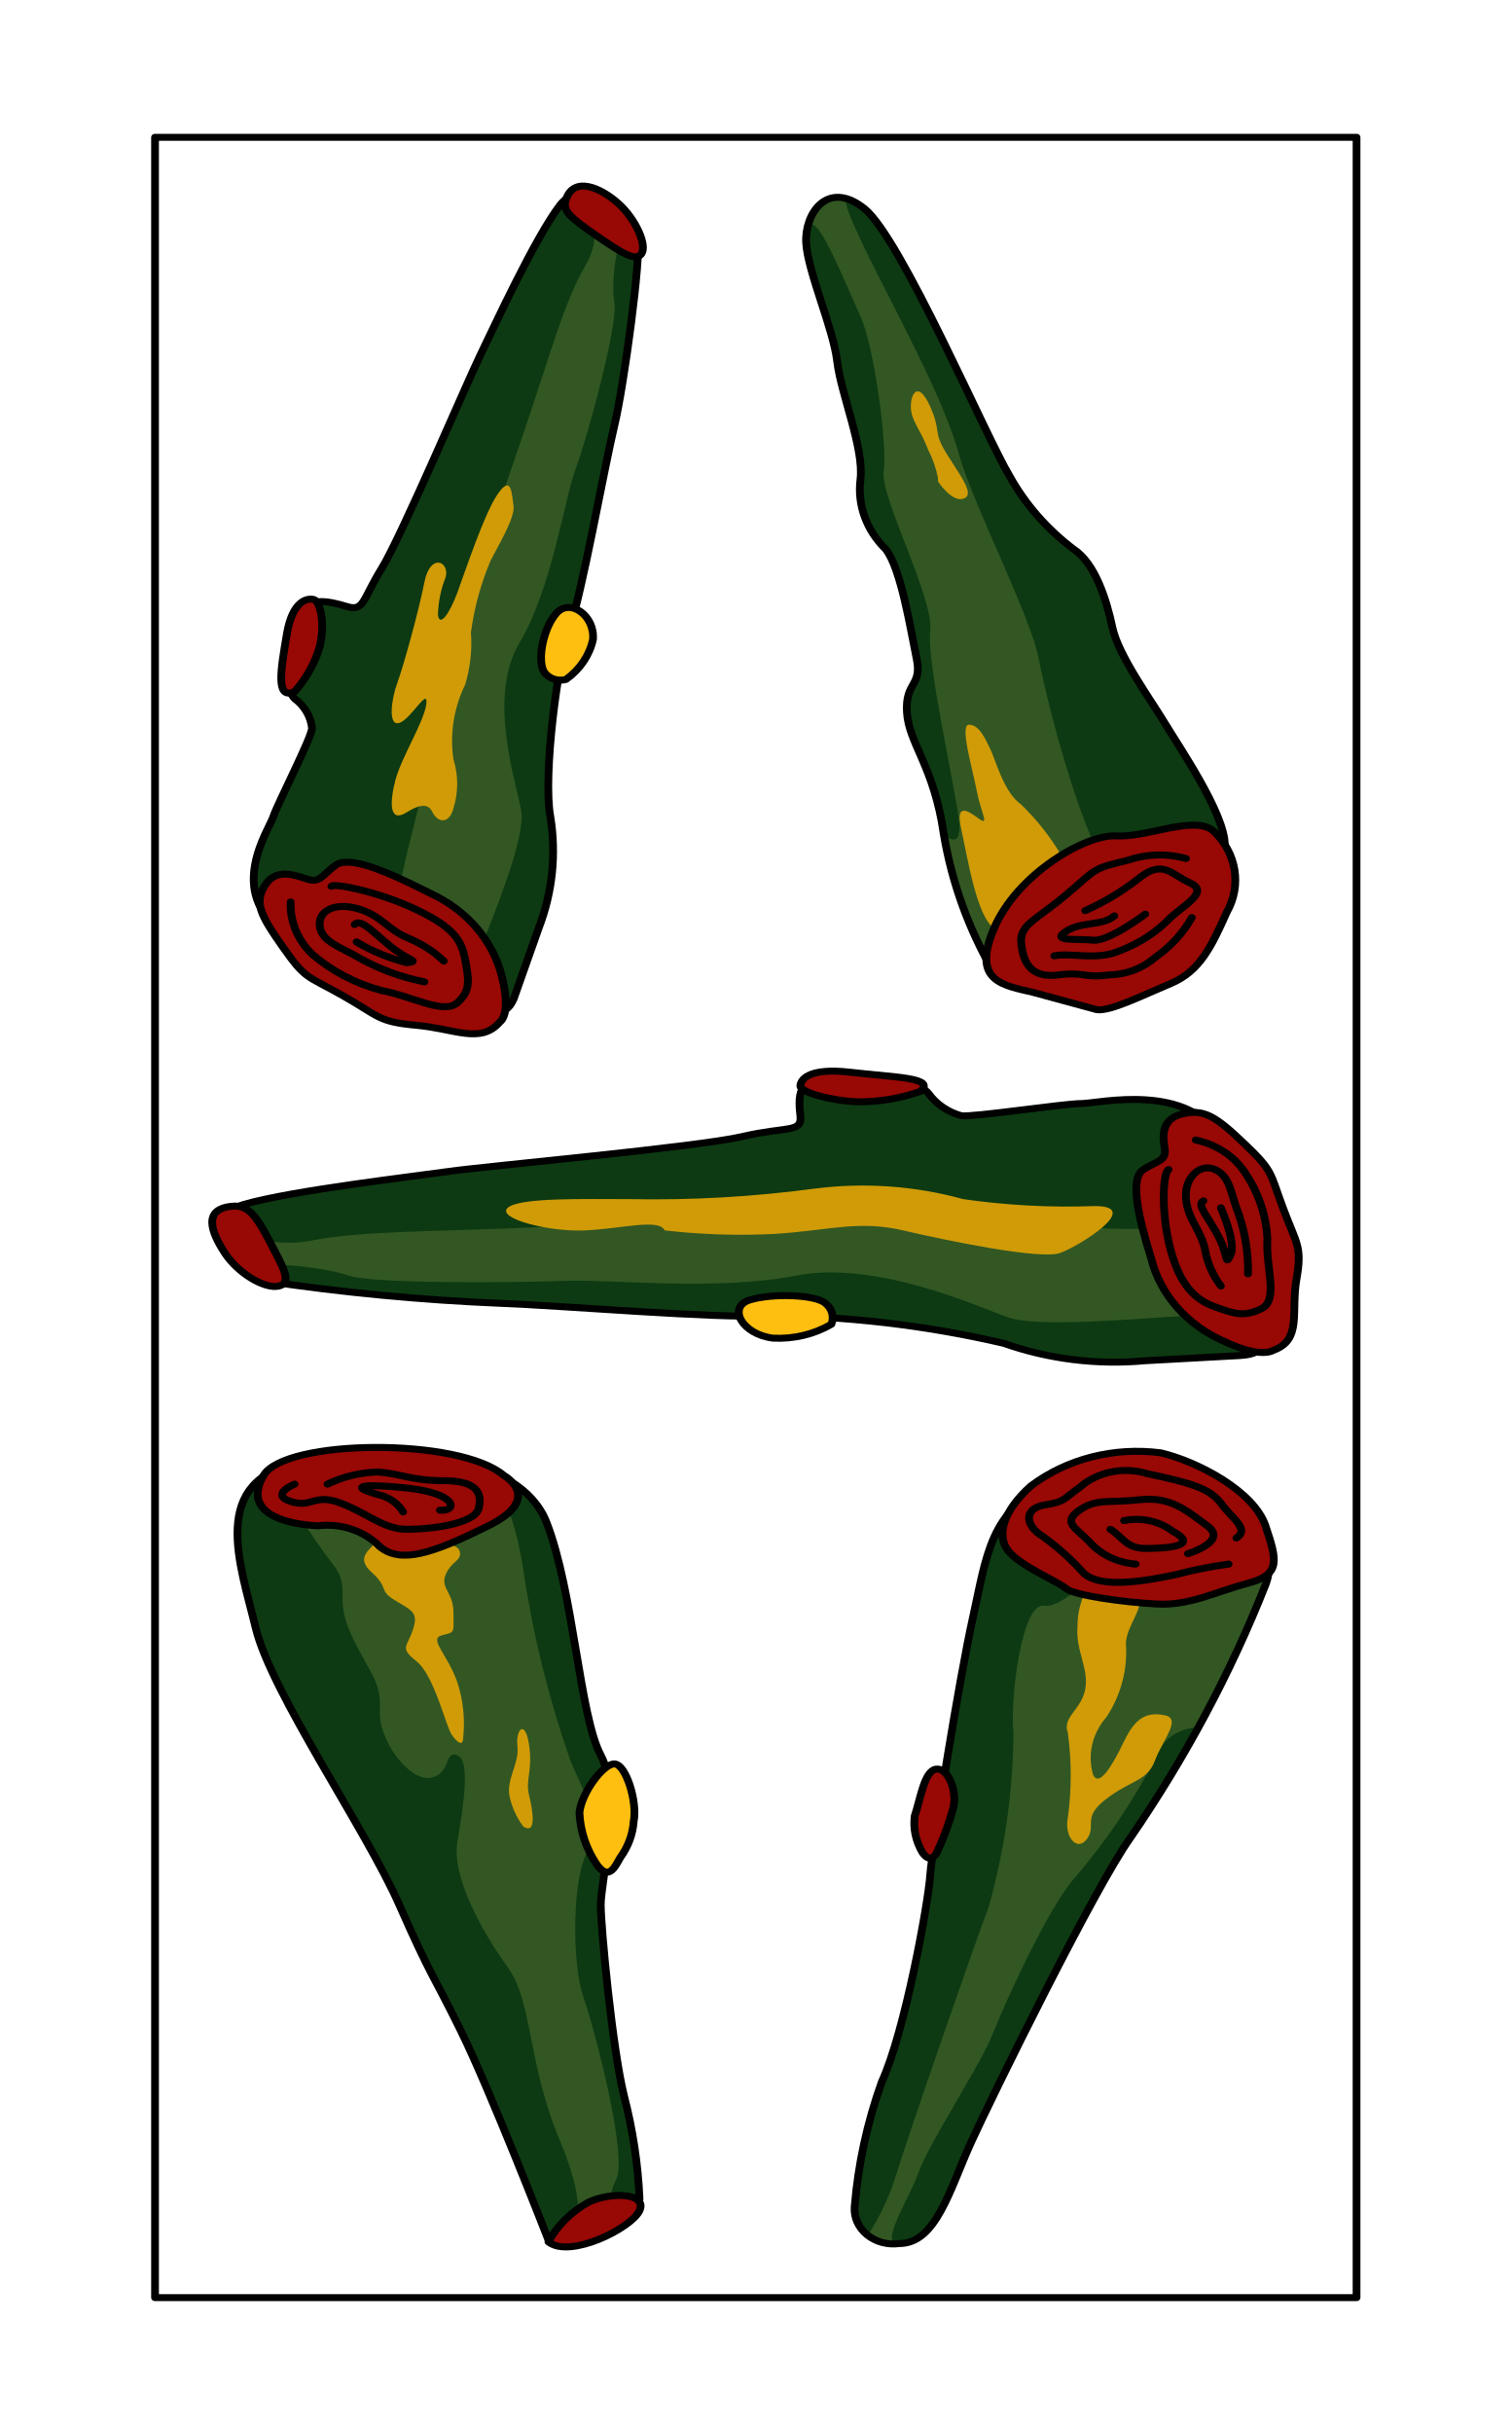
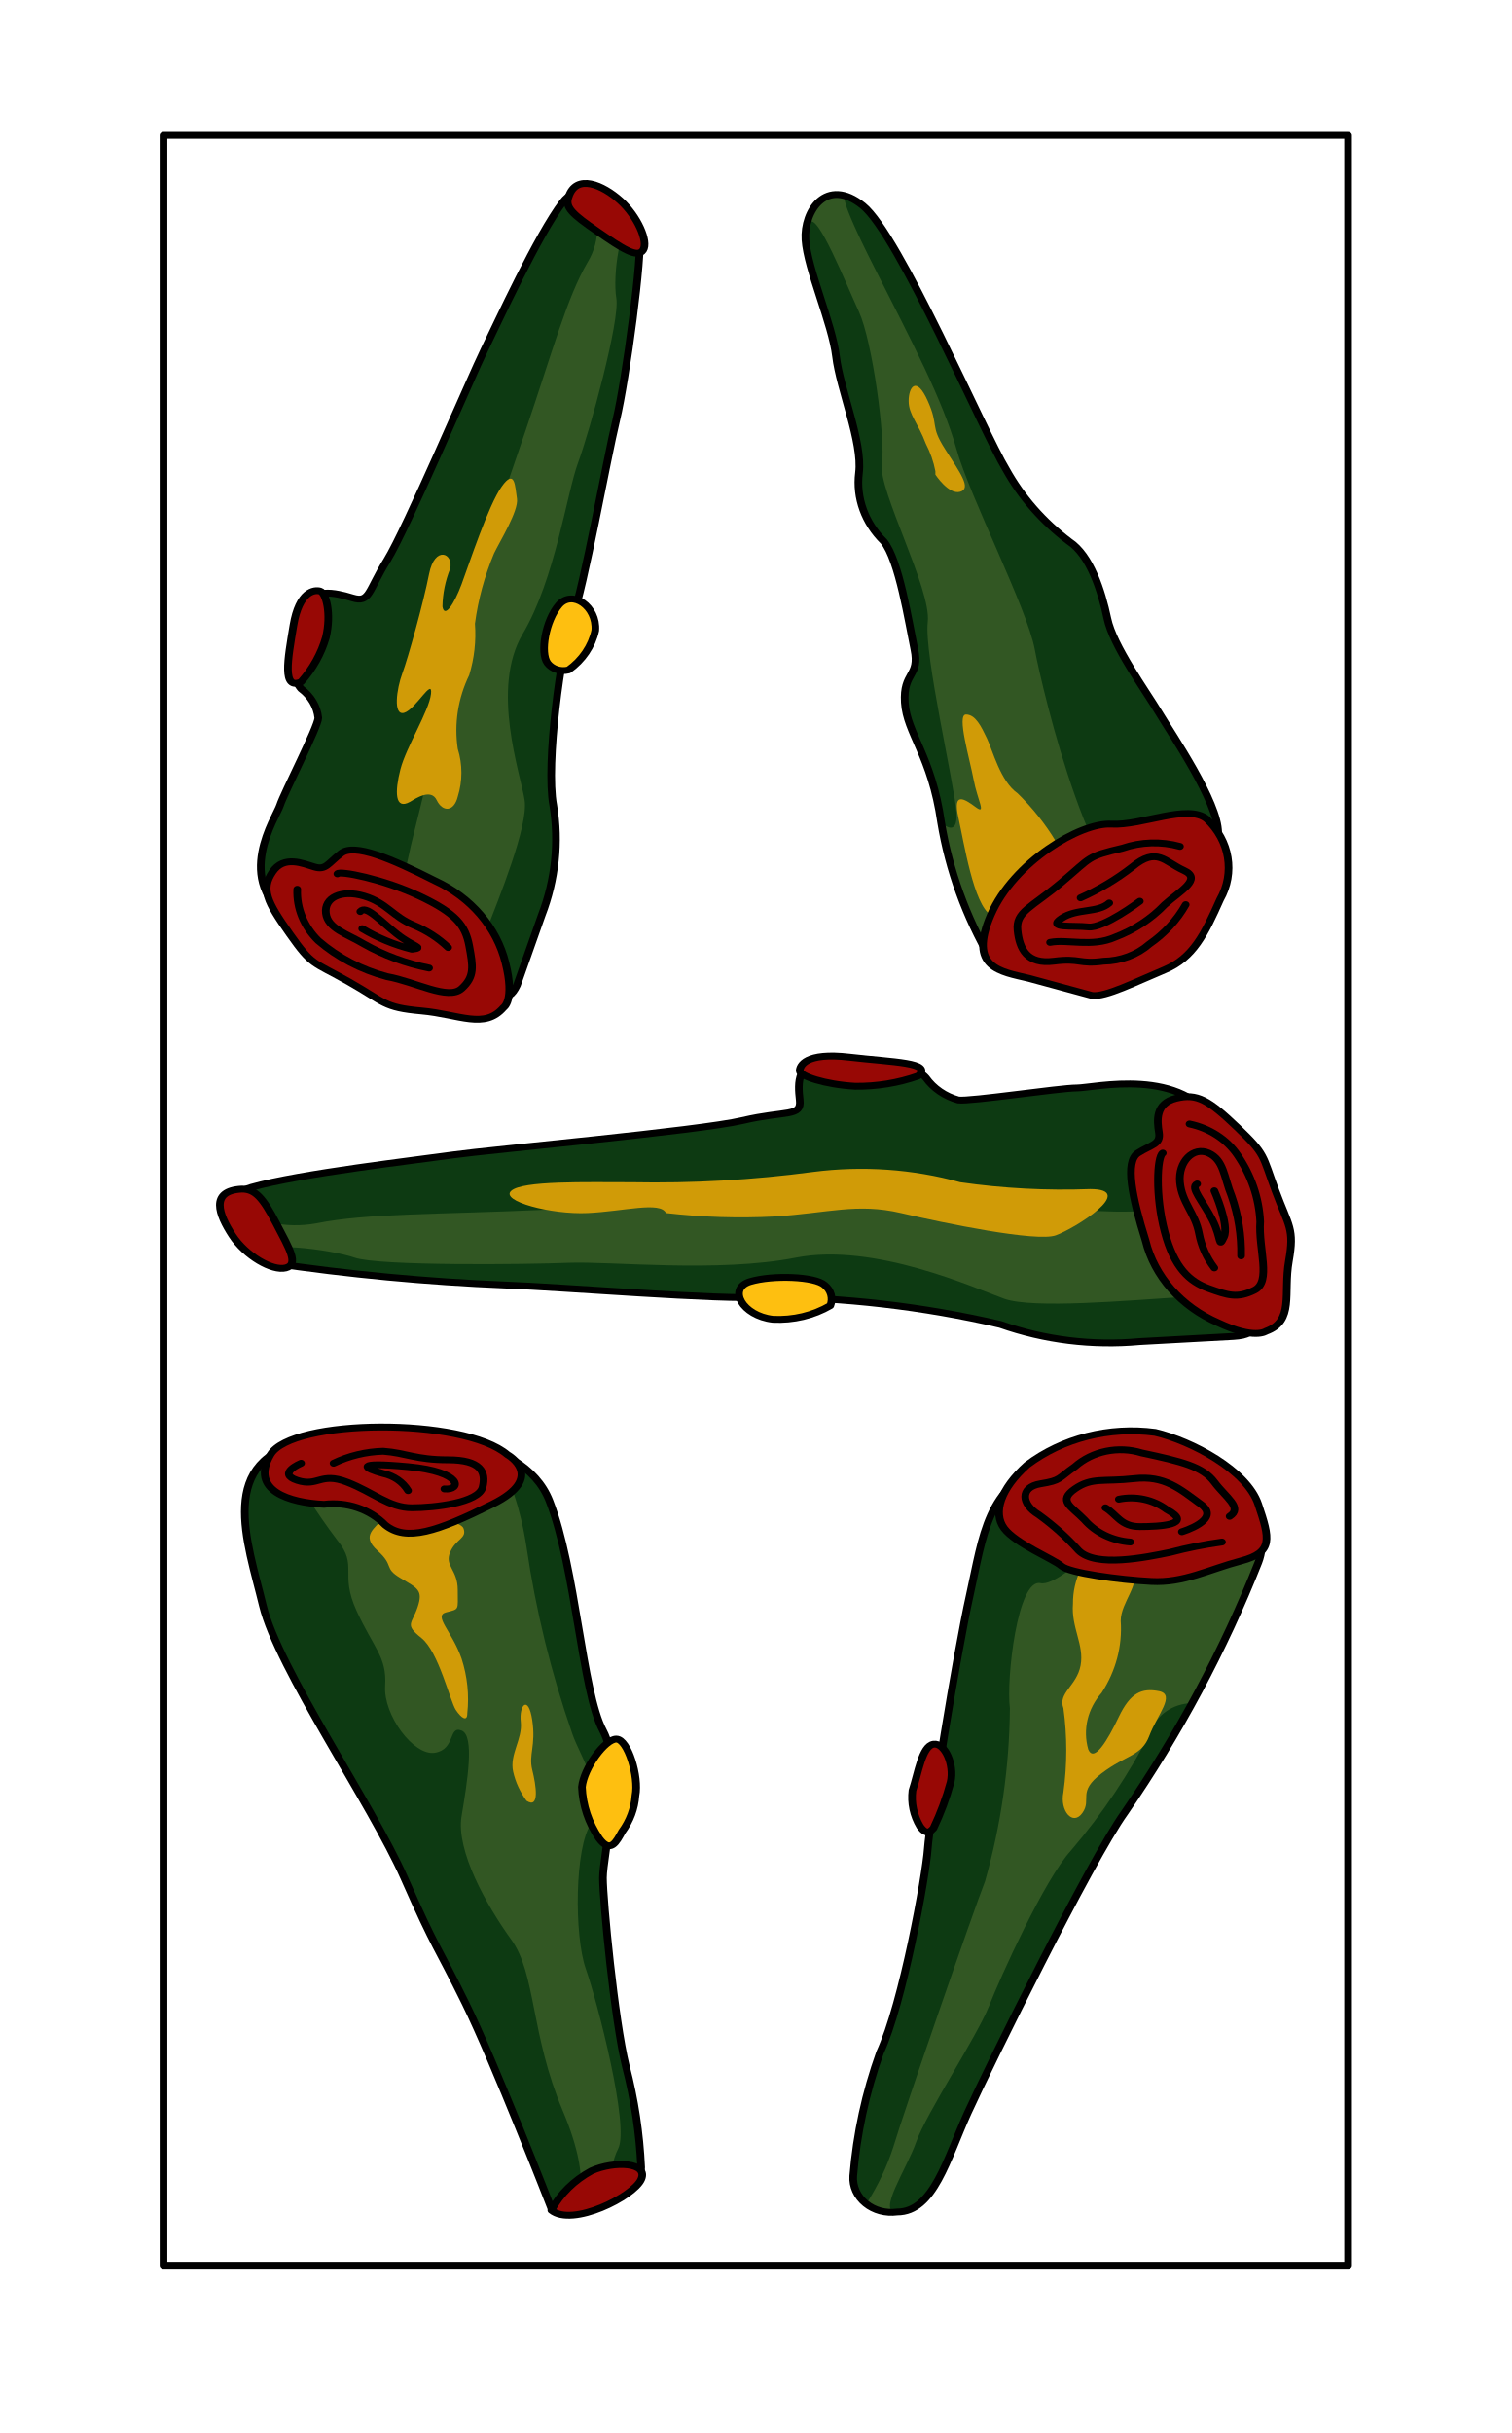
- <svg xmlns="http://www.w3.org/2000/svg" width="261px" height="420px" viewBox="0 0 261 420" version="1.1">
+ <svg xmlns="http://www.w3.org/2000/svg" width="261px" height="420px" viewBox="0 0 261 426" version="1.1">
  <g id="surface1">
    <path style=" stroke:none;fill-rule:nonzero;fill:rgb(100%,100%,100%);fill-opacity:1;" d="M 20.078 0 L 240.922 0 C 252.012 0 261 8.059 261 18 L 261 402 C 261 411.941 252.012 420 240.922 420 L 20.078 420 C 8.988 420 0 411.941 0 402 L 0 18 C 0 8.059 8.988 0 20.078 0 Z M 20.078 0 " />
    <path style=" stroke:none;fill-rule:nonzero;fill:rgb(19.608%,34.118%,13.725%);fill-opacity:1;" d="M 94.695 386.699 C 94.695 386.699 84.656 360.898 79.637 350.699 C 74.621 340.5 74.621 341.699 68.93 328.801 C 63.242 315.898 46.848 292.199 44.168 281.102 C 41.492 270 35.805 255.301 52.199 252.301 C 68.598 249.301 89.676 250.801 94.363 262.801 C 99.047 274.801 100.051 296.102 103.73 303 C 107.41 309.898 103.73 324.898 103.73 328.801 C 103.73 332.699 105.738 353.699 107.746 361.801 C 109.258 367.613 110.152 373.539 110.422 379.5 C 110.422 382.199 104.734 388.199 94.695 386.699 Z M 94.695 386.699 " />
    <path style=" stroke:none;fill-rule:nonzero;fill:rgb(5.098%,22.745%,7.059%);fill-opacity:1;" d="M 106.406 384.602 C 108.414 382.5 110.422 381 110.422 379.5 C 110.152 373.539 109.258 367.613 107.746 361.801 C 105.738 353.699 104.066 332.699 103.73 328.801 C 103.395 324.898 107.41 309.898 103.73 303 C 100.051 296.102 99.047 275.102 94.363 262.801 C 92.172 258.355 88.066 254.891 82.984 253.199 C 82.984 253.199 88.004 255.898 90.348 270.898 C 91.973 281.984 94.66 292.926 98.375 303.602 C 99.715 307.5 104.734 315 101.723 319.199 C 98.711 323.398 98.711 339 100.719 344.699 C 102.727 350.398 108.414 372.301 106.406 376.199 C 104.398 380.102 104.734 386.699 106.406 384.602 Z M 47.18 253.801 C 37.141 258.898 41.828 271.5 44.168 281.102 C 46.512 290.699 63.242 315.602 68.93 328.801 C 74.621 342 74.621 340.5 79.637 350.699 C 84.656 360.898 94.695 386.699 94.695 386.699 L 98.711 386.699 C 98.711 386.699 102.391 383.102 96.703 369.602 C 91.016 356.102 92.02 345.602 87.668 339.602 C 83.32 333.602 77.965 324 78.969 318 C 79.973 312 81.312 303.898 78.969 303 C 76.625 302.102 77.965 306.301 74.285 306.898 C 70.605 307.5 65.25 300.301 65.586 295.199 C 65.918 290.102 63.578 288.602 60.566 282 C 57.555 275.398 60.898 274.199 57.219 269.699 C 53.406 264.648 50.051 259.332 47.18 253.801 Z M 47.18 253.801 " />
    <path style="fill:none;stroke-width:0.4;stroke-linecap:round;stroke-linejoin:round;stroke:rgb(0%,0%,0%);stroke-opacity:1;stroke-miterlimit:4;" d="M 28.3 128.9 C 28.3 128.9 25.3 120.299 23.799 116.9 C 22.301 113.5 22.301 113.9 20.6 109.6 C 18.9 105.299 14 97.4 13.2 93.701 C 12.4 90 10.7 85.1 15.6 84.1 C 20.5 83.1 26.8 83.6 28.201 87.6 C 29.6 91.6 29.9 98.701 31 101 C 32.1 103.299 31 108.299 31 109.6 C 31 110.9 31.6 117.9 32.2 120.6 C 32.652 122.538 32.919 124.513 33 126.5 C 33 127.4 31.3 129.4 28.3 128.9 Z M 28.3 128.9 " transform="matrix(3.346154,0,0,3,0,0)" />
    <path style="fill-rule:nonzero;fill:rgb(59.608%,3.137%,1.961%);fill-opacity:1;stroke-width:0.4;stroke-linecap:round;stroke-linejoin:round;stroke:rgb(0%,0%,0%);stroke-opacity:1;stroke-miterlimit:4;" d="M 28.3 129 C 28.763 128.047 29.493 127.249 30.4 126.701 C 31.6 126.1 33.4 126.201 33 127.201 C 32.6 128.201 29.399 130 28.3 129 Z M 28.3 129 " transform="matrix(3.346154,0,0,3,0,0)" />
    <path style="fill-rule:nonzero;fill:rgb(99.608%,74.902%,6.275%);fill-opacity:1;stroke-width:0.4;stroke-linecap:round;stroke-linejoin:round;stroke:rgb(0%,0%,0%);stroke-opacity:1;stroke-miterlimit:4;" d="M 30.8 107.299 C 30.248 106.393 29.939 105.361 29.9 104.299 C 29.999 103.201 31.1 101.5 31.7 101.5 C 32.3 101.5 32.9 103.701 32.7 104.799 C 32.654 105.549 32.412 106.273 32 106.9 C 31.7 107.5 31.4 108.201 30.8 107.299 Z M 30.8 107.299 " transform="matrix(3.346154,0,0,3,0,0)" />
    <path style=" stroke:none;fill-rule:nonzero;fill:rgb(81.569%,60.784%,2.745%);fill-opacity:1;" d="M 79.973 300 C 80.324 296.773 79.98 293.512 78.969 290.398 C 77.297 285.602 73.949 282.898 76.293 282.301 C 78.633 281.699 78.301 282 78.301 278.398 C 78.301 274.801 75.957 274.199 76.961 271.801 C 77.965 269.398 79.973 269.398 79.305 267.602 C 78.633 265.801 66.59 264 65.25 265.801 C 63.91 267.602 61.234 268.801 64.246 271.5 C 67.258 274.199 65.25 274.5 68.262 276.301 C 71.273 278.102 72.277 278.398 71.273 281.398 C 70.27 284.398 68.93 284.398 71.941 286.801 C 74.953 289.199 76.961 297.898 77.965 299.398 C 78.969 300.898 79.973 301.5 79.973 300 Z M 90.348 315.301 C 89.207 313.75 88.41 312.02 88.004 310.199 C 87.336 307.199 89.676 304.5 89.344 301.5 C 89.008 298.5 90.68 296.699 91.352 301.199 C 92.02 305.699 90.68 307.199 91.352 309.898 C 92.02 312.602 92.688 316.801 90.348 315.301 Z M 90.348 315.301 " />
    <path style="fill-rule:nonzero;fill:rgb(59.608%,3.137%,1.961%);fill-opacity:1;stroke-width:0.4;stroke-linecap:round;stroke-linejoin:round;stroke:rgb(0%,0%,0%);stroke-opacity:1;stroke-miterlimit:4;" d="M 26 84.9 C 26 84.9 28.1 86.201 25.2 87.799 C 22.301 89.4 20.7 90 19.6 89 C 18.803 88.087 17.601 87.635 16.399 87.799 C 14.6 87.701 12.5 87 13.6 84.9 C 14.7 82.799 23.7 82.701 26 84.9 Z M 26 84.9 " transform="matrix(3.346154,0,0,3,0,0)" />
    <path style="fill:none;stroke-width:0.4;stroke-linecap:round;stroke-linejoin:round;stroke:rgb(0%,0%,0%);stroke-opacity:1;stroke-miterlimit:4;" d="M 15.201 85.4 C 15.201 85.4 13.9 86 15 86.4 C 16.101 86.799 16.2 85.9 17.599 86.5 C 19 87.1 19.8 88 21 88 C 22.2 88 24.5 87.701 24.7 86.799 C 24.9 85.9 24.6 85.201 22.899 85.201 C 21.2 85.201 20.7 84.799 19.5 84.701 C 18.591 84.729 17.701 84.969 16.9 85.4 " transform="matrix(3.346154,0,0,3,0,0)" />
    <path style="fill:none;stroke-width:0.4;stroke-linecap:round;stroke-linejoin:round;stroke:rgb(0%,0%,0%);stroke-opacity:1;stroke-miterlimit:4;" d="M 20.8 87 C 20.53 86.496 20.057 86.132 19.5 86 C 18.5 85.701 17.9 85.299 20.8 85.6 C 23.7 85.9 23.6 87 22.7 86.9 " transform="matrix(3.346154,0,0,3,0,0)" />
    <path style=" stroke:none;fill-rule:nonzero;fill:rgb(19.608%,34.118%,13.725%);fill-opacity:1;" d="M 147.566 381 C 148.164 373.66 149.738 366.406 152.25 359.398 C 156.266 350.699 160.281 328.5 160.617 323.699 C 160.949 318.898 165.633 289.801 167.977 279.301 C 170.32 268.801 170.988 260.102 181.695 256.199 C 192.402 252.301 223.859 259.801 218.504 273.602 C 212.445 288.902 204.594 303.582 195.082 317.398 C 189.059 325.801 171.324 361.801 167.641 369.898 C 163.961 378 161.621 387.301 155.262 387.301 C 153.262 387.574 151.227 387.023 149.734 385.801 C 148.238 384.578 147.441 382.812 147.566 381 Z M 147.566 381 " />
    <path style=" stroke:none;fill-rule:nonzero;fill:rgb(5.098%,22.745%,7.059%);fill-opacity:1;" d="M 155.262 387.301 C 161.621 386.699 164.297 377.699 167.641 369.898 C 170.988 362.102 189.059 325.801 195.082 317.398 C 199.461 311.242 203.375 304.828 206.793 298.199 C 203.559 298.316 200.75 300.234 199.766 303 C 195.98 310.453 191.266 317.5 185.711 324 C 181.027 329.102 173.332 346.199 171.324 351.301 C 169.316 356.398 160.281 370.199 158.609 375 C 156.934 379.801 151.582 387.602 155.262 387.301 Z M 195.75 255.602 C 192.402 251.398 184.707 255 181.695 256.199 C 170.988 260.102 169.984 269.102 167.977 279.301 C 165.969 289.5 161.285 318.898 160.617 323.699 C 159.945 328.5 156.266 350.699 152.25 359.398 C 149.738 366.406 148.164 373.66 147.566 381 C 147.707 382.793 148.531 384.488 149.906 385.801 C 151.902 382.68 153.477 379.355 154.594 375.898 C 156.266 370.199 168.645 334.5 170.652 329.398 C 173.457 319.492 174.918 309.32 175.004 299.102 C 174.336 294 176.344 276.301 180.359 277.199 C 184.375 278.102 200.434 261.898 195.75 255.602 Z M 195.75 255.602 " />
    <path style="fill:none;stroke-width:0.4;stroke-linecap:round;stroke-linejoin:round;stroke:rgb(0%,0%,0%);stroke-opacity:1;stroke-miterlimit:4;" d="M 44.1 127 C 44.279 124.553 44.749 122.135 45.5 119.799 C 46.7 116.9 47.9 109.5 48.001 107.9 C 48.1 106.299 49.499 96.6 50.2 93.1 C 50.9 89.6 51.1 86.701 54.3 85.4 C 57.5 84.1 66.901 86.6 65.3 91.201 C 63.489 96.301 61.143 101.194 58.3 105.799 C 56.5 108.6 51.2 120.6 50.099 123.299 C 49 126 48.301 129.1 46.4 129.1 C 45.802 129.191 45.194 129.008 44.748 128.6 C 44.301 128.193 44.063 127.604 44.1 127 Z M 44.1 127 " transform="matrix(3.346154,0,0,3,0,0)" />
    <path style="fill-rule:nonzero;fill:rgb(59.608%,3.137%,1.961%);fill-opacity:1;stroke-width:0.4;stroke-linecap:round;stroke-linejoin:round;stroke:rgb(0%,0%,0%);stroke-opacity:1;stroke-miterlimit:4;" d="M 47.6 106.6 C 47.257 105.957 47.118 105.224 47.2 104.5 C 47.5 103.5 47.701 101.9 48.301 101.799 C 48.899 101.701 49.4 103 49.199 104 C 48.976 104.924 48.675 105.827 48.301 106.701 C 48.001 107.1 47.8 106.9 47.6 106.6 Z M 47.6 106.6 " transform="matrix(3.346154,0,0,3,0,0)" />
    <path style=" stroke:none;fill-rule:nonzero;fill:rgb(81.569%,60.784%,2.745%);fill-opacity:1;" d="M 187.383 274.801 C 186.484 276.695 186.027 278.738 186.047 280.801 C 185.711 285 188.055 288 187.383 291.602 C 186.715 295.199 183.371 296.398 184.375 299.102 C 185.043 303.98 185.043 308.918 184.375 313.801 C 183.703 317.102 186.047 319.801 187.719 317.398 C 189.391 315 186.715 313.801 191.066 310.5 C 195.414 307.199 198.094 307.5 199.43 303.898 C 200.77 300.301 204.117 296.699 201.105 296.102 C 198.094 295.5 196.086 296.398 194.078 300.602 C 192.07 304.801 189.727 308.699 188.723 306.301 C 187.738 302.852 188.605 299.191 191.066 296.398 C 193.555 292.59 194.719 288.203 194.41 283.801 C 194.41 280.5 198.094 277.199 196.418 274.801 C 195.582 273.246 193.824 272.262 191.902 272.262 C 189.977 272.262 188.223 273.246 187.383 274.801 Z M 187.383 274.801 " />
    <path style="fill-rule:nonzero;fill:rgb(59.608%,3.137%,1.961%);fill-opacity:1;stroke-width:0.4;stroke-linecap:round;stroke-linejoin:round;stroke:rgb(0%,0%,0%);stroke-opacity:1;stroke-miterlimit:4;" d="M 55 91.4 C 54.6 91 52.6 90.1 52 89.201 C 51.4 88.299 51.8 86.9 53.2 85.5 C 55.06 83.939 57.498 83.247 59.9 83.6 C 61.8 84.1 64.7 85.799 65.3 87.799 C 65.9 89.799 66.1 90.6 64.4 91.1 C 62.7 91.6 61.4 92.4 59.7 92.299 C 58 92.201 55.399 91.799 55 91.4 Z M 55 91.4 " transform="matrix(3.346154,0,0,3,0,0)" />
    <path style="fill:none;stroke-width:0.4;stroke-linecap:round;stroke-linejoin:round;stroke:rgb(0%,0%,0%);stroke-opacity:1;stroke-miterlimit:4;" d="M 63.4 90 C 62.488 90.139 61.585 90.339 60.701 90.6 C 59.4 90.9 56.8 91.5 55.9 90.5 C 55.278 89.727 54.574 89.022 53.8 88.4 C 52.9 87.799 52.8 86.799 53.901 86.6 C 55 86.4 54.801 86.299 55.699 85.6 C 56.619 84.689 57.976 84.379 59.2 84.799 C 61.301 85.299 62.4 85.6 63 86.5 C 63.6 87.4 64.5 88 63.8 88.5 " transform="matrix(3.346154,0,0,3,0,0)" />
    <path style="fill:none;stroke-width:0.4;stroke-linecap:round;stroke-linejoin:round;stroke:rgb(0%,0%,0%);stroke-opacity:1;stroke-miterlimit:4;" d="M 61.301 89.4 C 61.301 89.4 63.4 88.701 62.3 87.799 C 61.2 86.9 60.401 86.1 58.8 86.299 C 57.2 86.5 56.599 86.201 55.699 86.9 C 54.801 87.6 55.5 87.9 56.2 88.701 C 56.783 89.449 57.654 89.921 58.6 90 " transform="matrix(3.346154,0,0,3,0,0)" />
    <path style="fill:none;stroke-width:0.4;stroke-linecap:round;stroke-linejoin:round;stroke:rgb(0%,0%,0%);stroke-opacity:1;stroke-miterlimit:4;" d="M 57.3 88 C 57.9 88.4 58.1 89.1 59.1 89.1 C 60.1 89.1 62 89 60.5 88.1 C 59.805 87.521 58.882 87.299 58 87.5 " transform="matrix(3.346154,0,0,3,0,0)" />
    <path style=" stroke:none;fill-rule:nonzero;fill:rgb(19.608%,34.118%,13.725%);fill-opacity:1;" d="M 171.656 168 C 167.289 160.488 164.352 152.379 162.957 144 C 161.285 132.301 156.934 128.398 156.602 123 C 156.266 117.602 159.277 118.5 158.273 113.699 C 157.27 108.898 155.598 98.102 152.918 94.801 C 149.613 91.547 148.027 87.176 148.57 82.801 C 149.238 77.398 145.223 68.102 144.555 62.398 C 143.883 56.699 139.535 47.102 139.199 42 C 138.867 36.898 142.879 30.898 149.238 36 C 155.598 41.102 170.32 75.602 174.336 82.199 C 177.02 87.031 180.777 91.32 185.375 94.801 C 189.059 97.199 191.066 103.5 192.07 108.301 C 193.074 113.102 198.762 120.898 201.105 124.801 C 203.445 128.699 211.477 140.398 211.477 145.801 C 211.477 151.199 182.031 172.5 171.656 168 Z M 171.656 168 " />
    <path style=" stroke:none;fill-rule:nonzero;fill:rgb(5.098%,22.745%,7.059%);fill-opacity:1;" d="M 199.766 158.102 C 206.012 156.398 210.582 151.598 211.477 145.801 C 211.477 140.398 203.445 128.699 201.105 124.801 C 198.762 120.898 192.738 113.398 192.07 108.301 C 191.398 103.199 189.059 97.199 185.375 94.801 C 180.777 91.32 177.02 87.031 174.336 82.199 C 170.32 75.602 155.598 41.398 149.238 36 C 148.398 35.273 147.359 34.754 146.227 34.5 C 146.227 34.5 144.555 33.602 151.246 46.801 C 157.938 60 163.293 70.199 165.633 78.602 C 167.977 87 178.016 106.5 179.355 113.699 C 180.691 120.898 190.062 160.199 199.766 158.102 Z M 139.871 39 C 139.199 39.602 139.199 41.102 139.199 42 C 139.199 42.898 143.551 56.398 144.555 62.398 C 145.559 68.398 149.238 77.398 148.57 82.801 C 148.027 87.176 149.613 91.547 152.918 94.801 C 155.598 98.102 157.605 109.199 158.273 113.699 C 158.941 118.199 155.93 117.602 156.602 123 C 157.27 128.398 161.285 132.301 162.957 144 C 162.957 144 165.969 147 165.633 142.199 C 165.301 137.398 159.945 114.602 160.617 108.898 C 161.285 103.199 151.914 85.801 152.586 81.301 C 153.254 76.801 150.91 59.699 148.57 54.602 C 146.227 49.5 141.207 36.898 139.871 39 Z M 139.871 39 " />
    <path style="fill:none;stroke-width:0.4;stroke-linecap:round;stroke-linejoin:round;stroke:rgb(0%,0%,0%);stroke-opacity:1;stroke-miterlimit:4;" d="M 51.3 56 C 49.994 53.496 49.117 50.793 48.7 48 C 48.2 44.1 46.9 42.799 46.8 41 C 46.7 39.201 47.6 39.5 47.3 37.9 C 47 36.299 46.5 32.701 45.7 31.6 C 44.712 30.516 44.238 29.059 44.4 27.6 C 44.6 25.799 43.4 22.701 43.2 20.799 C 42.999 18.9 41.7 15.701 41.6 14 C 41.501 12.299 42.699 10.299 44.6 12 C 46.5 13.701 50.9 25.201 52.1 27.4 C 52.902 29.01 54.025 30.44 55.399 31.6 C 56.5 32.4 57.1 34.5 57.4 36.1 C 57.7 37.701 59.4 40.299 60.1 41.6 C 60.8 42.9 63.2 46.799 63.2 48.6 C 63.2 50.4 54.4 57.5 51.3 56 Z M 51.3 56 " transform="matrix(3.346154,0,0,3,0,0)" />
    <path style=" stroke:none;fill-rule:nonzero;fill:rgb(81.569%,60.784%,2.745%);fill-opacity:1;" d="M 183.035 147.301 C 181.199 144.262 178.953 141.441 176.344 138.898 C 173.332 136.801 171.992 131.398 170.988 129.301 C 169.984 127.199 168.98 125.102 167.309 125.102 C 165.633 125.102 167.977 132.898 168.645 136.5 C 169.316 140.102 170.988 142.801 168.98 141.301 C 166.973 139.801 164.965 138.602 165.969 143.102 C 166.973 147.602 168.645 158.398 171.656 160.199 M 161.953 83.102 L 161.953 82.5 C 161.633 80.84 161.07 79.227 160.281 77.699 C 158.941 74.102 157.27 72.602 157.27 70.199 C 157.27 67.801 158.609 65.699 160.617 70.199 C 162.625 74.699 160.949 74.398 163.625 78.602 C 166.305 82.801 168.312 85.5 166.305 86.102 C 164.297 86.699 161.953 83.102 161.953 83.102 Z M 161.953 83.102 " />
    <path style="fill-rule:nonzero;fill:rgb(59.608%,3.137%,1.961%);fill-opacity:1;stroke-width:0.4;stroke-linecap:round;stroke-linejoin:round;stroke:rgb(0%,0%,0%);stroke-opacity:1;stroke-miterlimit:4;" d="M 56.599 58.1 L 53.3 57.1 C 51.8 56.701 50.099 56.5 51.3 53.4 C 52.5 50.299 55.999 48 57.6 48.1 C 59.2 48.201 61.601 46.9 62.6 47.799 C 63.81 49.059 64.091 50.944 63.3 52.5 C 62.499 54.5 61.899 55.9 60.401 56.6 C 58.9 57.299 57.3 58.201 56.599 58.1 Z M 56.599 58.1 " transform="matrix(3.346154,0,0,3,0,0)" />
    <path style="fill:none;stroke-width:0.4;stroke-linecap:round;stroke-linejoin:round;stroke:rgb(0%,0%,0%);stroke-opacity:1;stroke-miterlimit:4;" d="M 61.2 49.4 C 60.217 49.096 59.161 49.132 58.2 49.5 C 56.299 50 56.599 50 55 51.5 C 53.4 53 52.6 53.201 52.7 54.299 C 52.8 55.4 53.2 56.299 54.6 56.1 C 55.999 55.9 55.9 56.299 57.2 56.1 C 58.098 56.087 58.958 55.729 59.6 55.1 C 60.396 54.483 61.045 53.698 61.5 52.799 " transform="matrix(3.346154,0,0,3,0,0)" />
    <path style="fill:none;stroke-width:0.4;stroke-linecap:round;stroke-linejoin:round;stroke:rgb(0%,0%,0%);stroke-opacity:1;stroke-miterlimit:4;" d="M 54.4 55 C 55.3 54.799 56.599 55.299 57.8 54.701 C 58.802 54.277 59.693 53.626 60.401 52.799 C 61.2 52 62.4 51.299 61.4 50.799 C 60.401 50.299 60 49.4 58.7 50.6 C 57.879 51.311 56.972 51.917 55.999 52.4 " transform="matrix(3.346154,0,0,3,0,0)" />
    <path style="fill:none;stroke-width:0.4;stroke-linecap:round;stroke-linejoin:round;stroke:rgb(0%,0%,0%);stroke-opacity:1;stroke-miterlimit:4;" d="M 59.1 52.6 C 59.1 52.6 57.2 54.201 56.4 54.1 C 55.6 54 54.201 54.201 55 53.6 C 55.8 53 56.9 53.299 57.5 52.701 " transform="matrix(3.346154,0,0,3,0,0)" />
    <path style=" stroke:none;fill-rule:nonzero;fill:rgb(19.608%,34.118%,13.725%);fill-opacity:1;" d="M 88.672 172.5 L 93.023 160.199 C 95.395 154.035 96.082 147.453 95.031 141 C 93.691 133.801 96.371 113.699 98.375 108.301 C 100.383 102.898 104.398 80.398 106.074 73.5 C 107.746 66.602 110.758 44.102 110.09 41.398 C 109.418 38.699 101.055 29.699 96.703 35.398 C 92.355 41.102 85.328 56.398 82.984 61.199 C 80.641 66 69.266 92.699 65.918 98.102 C 62.574 103.5 62.906 105.602 59.895 104.699 C 56.883 103.801 52.535 102.602 50.863 107.102 C 49.188 111.602 48.52 117.898 50.863 120.602 C 52.582 121.871 53.668 123.707 53.875 125.699 C 53.875 127.199 47.852 138.898 47.18 141 C 46.512 143.102 38.816 154.199 49.188 161.102 C 59.562 168 68.598 173.699 76.961 174 C 85.328 174.301 87 174.301 88.672 172.5 Z M 88.672 172.5 " />
    <path style=" stroke:none;fill-rule:nonzero;fill:rgb(5.098%,22.745%,7.059%);fill-opacity:1;" d="M 58.223 166.801 C 55.059 165.105 52.039 163.199 49.188 161.102 C 38.816 154.199 46.512 143.102 47.18 141 C 47.852 138.898 53.875 127.199 53.875 125.699 C 53.668 123.707 52.582 121.871 50.863 120.602 C 48.52 117.898 49.523 111.602 50.863 107.102 C 52.199 102.602 56.551 103.801 59.895 104.699 C 63.242 105.602 62.574 103.199 65.918 98.102 C 69.266 93 80.641 65.699 82.984 61.199 C 85.328 56.699 92.355 41.102 96.703 35.398 C 97.711 34.332 99.164 33.68 100.719 33.602 C 103.273 37.352 103.402 42.039 101.055 45.898 C 97.375 52.199 95.031 61.199 90.012 75.898 C 84.992 90.602 74.953 119.102 74.621 126 C 74.285 132.898 70.605 145.199 69.602 150.301 C 68.598 155.398 63.242 169.801 58.223 166.801 Z M 109.086 39.301 C 110.09 39.602 110.09 40.801 110.09 41.398 C 110.09 42 107.746 66.602 106.074 73.5 C 104.398 80.398 100.719 103.199 98.375 108.301 C 96.035 113.398 93.691 133.801 95.031 141 C 96.082 147.453 95.395 154.035 93.023 160.199 L 88.672 172.5 C 87 174.301 85.328 174.602 78.633 174.301 C 78.633 174.301 80.309 170.699 82.984 163.801 C 85.66 156.898 90.68 144.602 90.012 140.102 C 89.344 135.602 83.988 120.602 89.676 111 C 95.367 101.398 97.375 86.398 99.379 81 C 101.387 75.602 106.742 56.102 106.074 52.199 C 105.402 48.301 106.742 38.398 109.086 39.301 Z M 109.086 39.301 " />
    <path style="fill:none;stroke-width:0.4;stroke-linecap:round;stroke-linejoin:round;stroke:rgb(0%,0%,0%);stroke-opacity:1;stroke-miterlimit:4;" d="M 26.5 57.5 L 27.8 53.4 C 28.509 51.345 28.714 49.151 28.4 47 C 28 44.6 28.801 37.9 29.399 36.1 C 29.999 34.299 31.2 26.799 31.7 24.5 C 32.2 22.201 33.1 14.701 32.9 13.799 C 32.7 12.9 30.2 9.9 28.9 11.799 C 27.6 13.701 25.5 18.799 24.8 20.4 C 24.099 22 20.7 30.9 19.7 32.701 C 18.7 34.5 18.8 35.201 17.9 34.9 C 16.999 34.6 15.7 34.201 15.201 35.701 C 14.7 37.201 14.5 39.299 15.201 40.201 C 15.714 40.624 16.039 41.236 16.101 41.9 C 16.101 42.4 14.3 46.299 14.1 47 C 13.9 47.701 11.6 51.4 14.7 53.701 C 17.8 56 20.5 57.9 23 58 C 25.5 58.1 26 58.701 26.5 57.5 Z M 26.5 57.5 " transform="matrix(3.346154,0,0,3,0,0)" />
    <path style="fill-rule:nonzero;fill:rgb(99.608%,74.902%,6.275%);fill-opacity:1;stroke-width:0.4;stroke-linecap:round;stroke-linejoin:round;stroke:rgb(0%,0%,0%);stroke-opacity:1;stroke-miterlimit:4;" d="M 29.2 39.1 C 29.925 38.523 30.421 37.708 30.599 36.799 C 30.7 35.4 29.399 34.4 28.7 35.299 C 28 36.201 27.7 38.1 28.1 38.701 C 28.342 39.056 28.785 39.217 29.2 39.1 Z M 29.2 39.1 " transform="matrix(3.346154,0,0,3,0,0)" />
    <path style="fill-rule:nonzero;fill:rgb(59.608%,3.137%,1.961%);fill-opacity:1;stroke-width:0.4;stroke-linecap:round;stroke-linejoin:round;stroke:rgb(0%,0%,0%);stroke-opacity:1;stroke-miterlimit:4;" d="M 15.201 39.799 C 15.811 39.034 16.254 38.148 16.5 37.201 C 16.8 35.799 16.5 34.6 16.2 34.5 C 15.9 34.4 15.1 34.5 14.8 36.5 C 14.5 38.5 14.2 40.299 15.201 39.799 Z M 29.2 11.5 C 29 12.1 29.399 12.5 30.7 13.5 C 32 14.5 32.8 15.1 33.1 14.6 C 33.4 14.1 32.8 12.6 31.9 11.701 C 31 10.799 29.6 10.1 29.2 11.5 Z M 29.2 11.5 " transform="matrix(3.346154,0,0,3,0,0)" />
    <path style=" stroke:none;fill-rule:nonzero;fill:rgb(81.569%,60.784%,2.745%);fill-opacity:1;" d="M 69.934 140.398 C 70.938 139.801 73.617 138 74.621 140.102 C 75.625 142.199 77.629 142.199 78.301 139.5 C 79.156 136.754 79.156 133.848 78.301 131.102 C 77.648 126.715 78.34 122.258 80.309 118.199 C 81.203 115.273 81.543 112.23 81.312 109.199 C 81.871 104.996 82.996 100.863 84.656 96.898 C 85.66 94.801 89.008 89.398 88.672 87.301 C 88.34 85.199 88.34 81.898 85.996 85.199 C 83.652 88.5 80.309 98.699 78.969 102.301 C 77.629 105.898 75.957 108.301 75.625 106.199 C 75.664 103.949 76.117 101.719 76.961 99.602 C 77.629 96.898 74.285 95.398 73.281 100.5 C 72.277 105.602 69.602 115.199 68.598 117.898 C 67.594 120.602 66.922 125.398 68.93 124.801 C 70.938 124.199 73.949 118.5 73.617 121.5 C 73.281 124.5 69.266 130.801 68.262 134.699 C 67.258 138.602 67.258 141.898 69.934 140.398 Z M 69.934 140.398 " />
    <path style="fill-rule:nonzero;fill:rgb(59.608%,3.137%,1.961%);fill-opacity:1;stroke-width:0.4;stroke-linecap:round;stroke-linejoin:round;stroke:rgb(0%,0%,0%);stroke-opacity:1;stroke-miterlimit:4;" d="M 25.8 58.799 C 25.8 58.799 26.4 58.4 25.9 56.201 C 25.445 54.128 24.089 52.367 22.2 51.4 C 19.9 50.1 18 49.201 17.299 49.799 C 16.6 50.4 16.5 50.799 15.9 50.6 C 15.3 50.4 14.3 49.9 13.7 50.9 C 13.1 51.9 13.4 52.6 14.6 54.5 C 15.801 56.4 15.801 56.1 17.7 57.299 C 19.6 58.5 19.5 58.799 21.5 59 C 23.499 59.201 24.8 60.1 25.8 58.799 Z M 25.8 58.799 " transform="matrix(3.346154,0,0,3,0,0)" />
    <path style="fill:none;stroke-width:0.4;stroke-linecap:round;stroke-linejoin:round;stroke:rgb(0%,0%,0%);stroke-opacity:1;stroke-miterlimit:4;" d="M 15 51.9 C 14.957 53.007 15.352 54.083 16.101 54.9 C 17.115 55.878 18.349 56.599 19.7 57 C 21.2 57.299 22.899 58.4 23.6 57.701 C 24.3 57 24.2 56.4 24 55.201 C 23.799 54 23.3 53.299 21.401 52.299 C 19.5 51.299 17.2 50.799 17.1 51 " transform="matrix(3.346154,0,0,3,0,0)" />
    <path style="fill:none;stroke-width:0.4;stroke-linecap:round;stroke-linejoin:round;stroke:rgb(0%,0%,0%);stroke-opacity:1;stroke-miterlimit:4;" d="M 21.9 56.5 C 20.694 56.233 19.544 55.759 18.5 55.1 C 17.599 54.5 16.6 54.201 16.5 53.299 C 16.399 52.4 17.299 51.9 18.5 52.299 C 19.7 52.701 20 53.5 21.1 54 C 21.778 54.314 22.389 54.755 22.899 55.299 " transform="matrix(3.346154,0,0,3,0,0)" />
    <path style="fill:none;stroke-width:0.4;stroke-linecap:round;stroke-linejoin:round;stroke:rgb(0%,0%,0%);stroke-opacity:1;stroke-miterlimit:4;" d="M 18.4 54.201 C 19.198 54.734 20.076 55.139 21 55.4 C 21.701 55.299 21.1 55.299 20.2 54.5 C 19.3 53.701 18.6 52.799 18.3 53.201 " transform="matrix(3.346154,0,0,3,0,0)" />
    <path style=" stroke:none;fill-rule:nonzero;fill:rgb(19.608%,34.118%,13.725%);fill-opacity:1;" d="M 214.152 234 L 197.758 234.898 C 189.465 235.664 181.09 234.633 173.332 231.898 C 159.781 228.742 145.84 227.129 131.84 227.102 C 124.812 227.699 95.699 225.301 86.664 225 C 72.871 224.438 59.129 223.133 45.508 221.102 C 42.496 219.898 33.797 210.301 42.16 207.898 C 50.527 205.5 71.273 203.102 77.629 202.199 C 83.988 201.301 120.461 198 128.156 196.199 C 135.855 194.398 138.531 195.602 138.195 192.602 C 137.863 189.602 137.527 185.699 143.551 185.398 C 149.574 185.102 157.938 186 160.281 188.699 C 161.602 190.562 163.617 191.945 165.969 192.602 C 167.977 192.898 183.703 190.5 186.715 190.5 C 189.727 190.5 205.453 186.602 211.141 197.102 C 216.832 207.602 221.18 217.199 219.508 224.398 C 217.836 231.602 216.832 233.102 214.152 234 Z M 214.152 234 " />
    <path style=" stroke:none;fill-rule:nonzero;fill:rgb(5.098%,22.745%,7.059%);fill-opacity:1;" d="M 215.828 206.398 C 214.488 203.398 212.816 200.398 211.141 197.102 C 205.453 186.602 189.727 190.5 186.715 190.5 C 183.703 190.5 167.977 192.898 165.969 192.602 C 163.617 191.945 161.602 190.562 160.281 188.699 C 157.938 186 149.574 185.398 143.551 185.398 C 137.527 185.398 137.863 189.602 138.195 192.602 C 138.531 195.602 135.855 194.398 128.156 196.199 C 120.461 198 83.988 201.301 77.629 202.199 C 71.273 203.102 50.191 205.5 42.16 207.898 C 39.82 208.5 38.816 209.398 38.48 210.898 C 42.691 213.973 48.223 215.184 53.539 214.199 C 62.574 212.398 74.285 212.699 94.027 211.801 C 113.77 210.898 151.582 209.398 160.617 210.602 C 169.648 211.801 185.711 211.801 192.07 212.102 C 198.426 212.398 218.168 211.5 215.828 206.398 Z M 43.5 219.602 C 43.5 220.5 44.84 220.801 45.508 221.102 C 59.129 223.133 72.871 224.438 86.664 225 C 95.699 225.301 124.812 227.699 131.84 227.102 C 145.84 227.129 159.781 228.742 173.332 231.898 C 181.09 234.633 189.465 235.664 197.758 234.898 L 214.152 234 C 216.832 233.102 217.836 231.602 219.172 225.898 L 205.121 227.102 C 195.75 227.699 179.02 229.199 174 227.398 C 168.98 225.602 151.246 217.5 137.527 220.199 C 123.809 222.898 105.07 220.801 97.707 221.102 C 90.348 221.398 64.582 221.699 60.23 220.199 C 55.879 218.699 43.164 217.199 43.5 219.602 Z M 43.5 219.602 " />
    <path style="fill:none;stroke-width:0.4;stroke-linecap:round;stroke-linejoin:round;stroke:rgb(0%,0%,0%);stroke-opacity:1;stroke-miterlimit:4;" d="M 64 78 L 59.1 78.299 C 56.622 78.555 54.119 78.211 51.8 77.299 C 47.751 76.247 43.584 75.71 39.4 75.701 C 37.3 75.9 28.6 75.1 25.9 75 C 21.778 74.812 17.671 74.378 13.6 73.701 C 12.7 73.299 10.1 70.1 12.6 69.299 C 15.1 68.5 21.3 67.701 23.199 67.4 C 25.1 67.1 36 66 38.3 65.4 C 40.6 64.799 41.4 65.201 41.3 64.201 C 41.201 63.201 41.1 61.9 42.9 61.799 C 44.7 61.701 47.2 62 47.9 62.9 C 48.295 63.521 48.897 63.982 49.6 64.201 C 50.2 64.299 54.9 63.5 55.8 63.5 C 56.7 63.5 61.4 62.201 63.099 65.701 C 64.8 69.201 66.1 72.4 65.6 74.799 C 65.1 77.201 65.5 77.9 64 78 Z M 64 78 " transform="matrix(3.346154,0,0,3,0,0)" />
    <path style="fill-rule:nonzero;fill:rgb(99.608%,74.902%,6.275%);fill-opacity:1;stroke-width:0.4;stroke-linecap:round;stroke-linejoin:round;stroke:rgb(0%,0%,0%);stroke-opacity:1;stroke-miterlimit:4;" d="M 42.9 76.201 C 42.011 76.779 40.96 77.059 39.9 77 C 38.3 76.799 37.5 75.201 38.7 74.799 C 39.9 74.4 42.101 74.5 42.6 75 C 42.936 75.301 43.055 75.776 42.9 76.201 Z M 42.9 76.201 " transform="matrix(3.346154,0,0,3,0,0)" />
    <path style="fill-rule:nonzero;fill:rgb(59.608%,3.137%,1.961%);fill-opacity:1;stroke-width:0.4;stroke-linecap:round;stroke-linejoin:round;stroke:rgb(0%,0%,0%);stroke-opacity:1;stroke-miterlimit:4;" d="M 47.5 62.799 C 46.449 63.212 45.328 63.415 44.2 63.4 C 42.6 63.299 41.3 62.799 41.3 62.5 C 41.3 62.201 41.6 61.4 43.9 61.701 C 46.2 62 48.301 62 47.5 62.799 Z M 12.1 69.4 C 12.8 69.4 13.2 69.9 13.9 71.4 C 14.6 72.9 15.1 73.799 14.4 74 C 13.7 74.201 12.3 73.299 11.6 72.1 C 10.9 70.9 10.4 69.5 12.1 69.4 Z M 65.7 77.701 C 65.7 77.701 65.1 78.201 63.2 77.201 C 61.263 76.268 59.862 74.499 59.4 72.4 C 58.7 69.9 58.3 67.799 59 67.299 C 59.7 66.799 60.2 66.799 60.1 66.1 C 60 65.4 59.9 64.4 61.001 64.1 C 62.1 63.799 62.7 64.201 64.2 65.799 C 65.7 67.4 65.5 67.4 66.2 69.5 C 66.901 71.6 67.201 71.701 66.901 73.6 C 66.6 75.5 67.201 77.1 65.7 77.701 Z M 65.7 77.701 " transform="matrix(3.346154,0,0,3,0,0)" />
    <path style="fill:none;stroke-width:0.4;stroke-linecap:round;stroke-linejoin:round;stroke:rgb(0%,0%,0%);stroke-opacity:1;stroke-miterlimit:4;" d="M 61.7 65.6 C 62.74 65.842 63.64 66.491 64.2 67.4 C 64.926 68.577 65.34 69.919 65.4 71.299 C 65.3 72.9 66 74.799 65.1 75.299 C 64.2 75.799 63.7 75.6 62.7 75.201 C 61.7 74.799 60.9 74 60.401 71.9 C 59.9 69.799 60 67.5 60.3 67.299 " transform="matrix(3.346154,0,0,3,0,0)" />
    <path style="fill:none;stroke-width:0.4;stroke-linecap:round;stroke-linejoin:round;stroke:rgb(0%,0%,0%);stroke-opacity:1;stroke-miterlimit:4;" d="M 64.4 73.299 C 64.423 72.115 64.254 70.932 63.9 69.799 C 63.5 68.701 63.5 67.701 62.7 67.299 C 61.899 66.9 61.1 67.799 61.2 69 C 61.301 70.201 62 70.799 62.199 72 C 62.319 72.717 62.592 73.4 63 74 " transform="matrix(3.346154,0,0,3,0,0)" />
    <path style="fill:none;stroke-width:0.4;stroke-linecap:round;stroke-linejoin:round;stroke:rgb(0%,0%,0%);stroke-opacity:1;stroke-miterlimit:4;" d="M 63 69.5 C 63 69.5 63.8 71.5 63.5 72.201 C 63.2 72.9 63.4 72.299 62.9 71.201 C 62.4 70.1 61.7 69.299 62.1 69.1 " transform="matrix(3.346154,0,0,3,0,0)" />
    <path style=" stroke:none;fill-rule:nonzero;fill:rgb(81.569%,60.784%,2.745%);fill-opacity:1;" d="M 114.773 212.398 C 121.098 213.129 127.48 213.328 133.848 213 C 143.215 212.398 148.234 210.602 155.93 212.398 C 163.625 214.199 179.688 217.5 183.035 216.301 C 186.379 215.102 197.422 208.199 189.059 208.199 C 181.449 208.484 173.824 208.082 166.305 207 C 157.969 204.695 149.168 204.082 140.539 205.199 C 130.02 206.605 119.383 207.207 108.75 207 C 100.719 207 89.676 206.699 87.668 208.5 C 85.66 210.301 94.695 212.699 101.055 212.398 C 107.41 212.102 113.77 210.301 114.773 212.398 Z M 114.773 212.398 " />
    <path style="fill:none;stroke-width:0.4;stroke-linecap:round;stroke-linejoin:round;stroke:rgb(0%,0%,0%);stroke-opacity:1;stroke-miterlimit:4;" d="M 8 7.9 L 70 7.9 L 70 132.21 L 8 132.21 Z M 8 7.9 " transform="matrix(3.346154,0,0,3,0,0)" />
  </g>
</svg>
